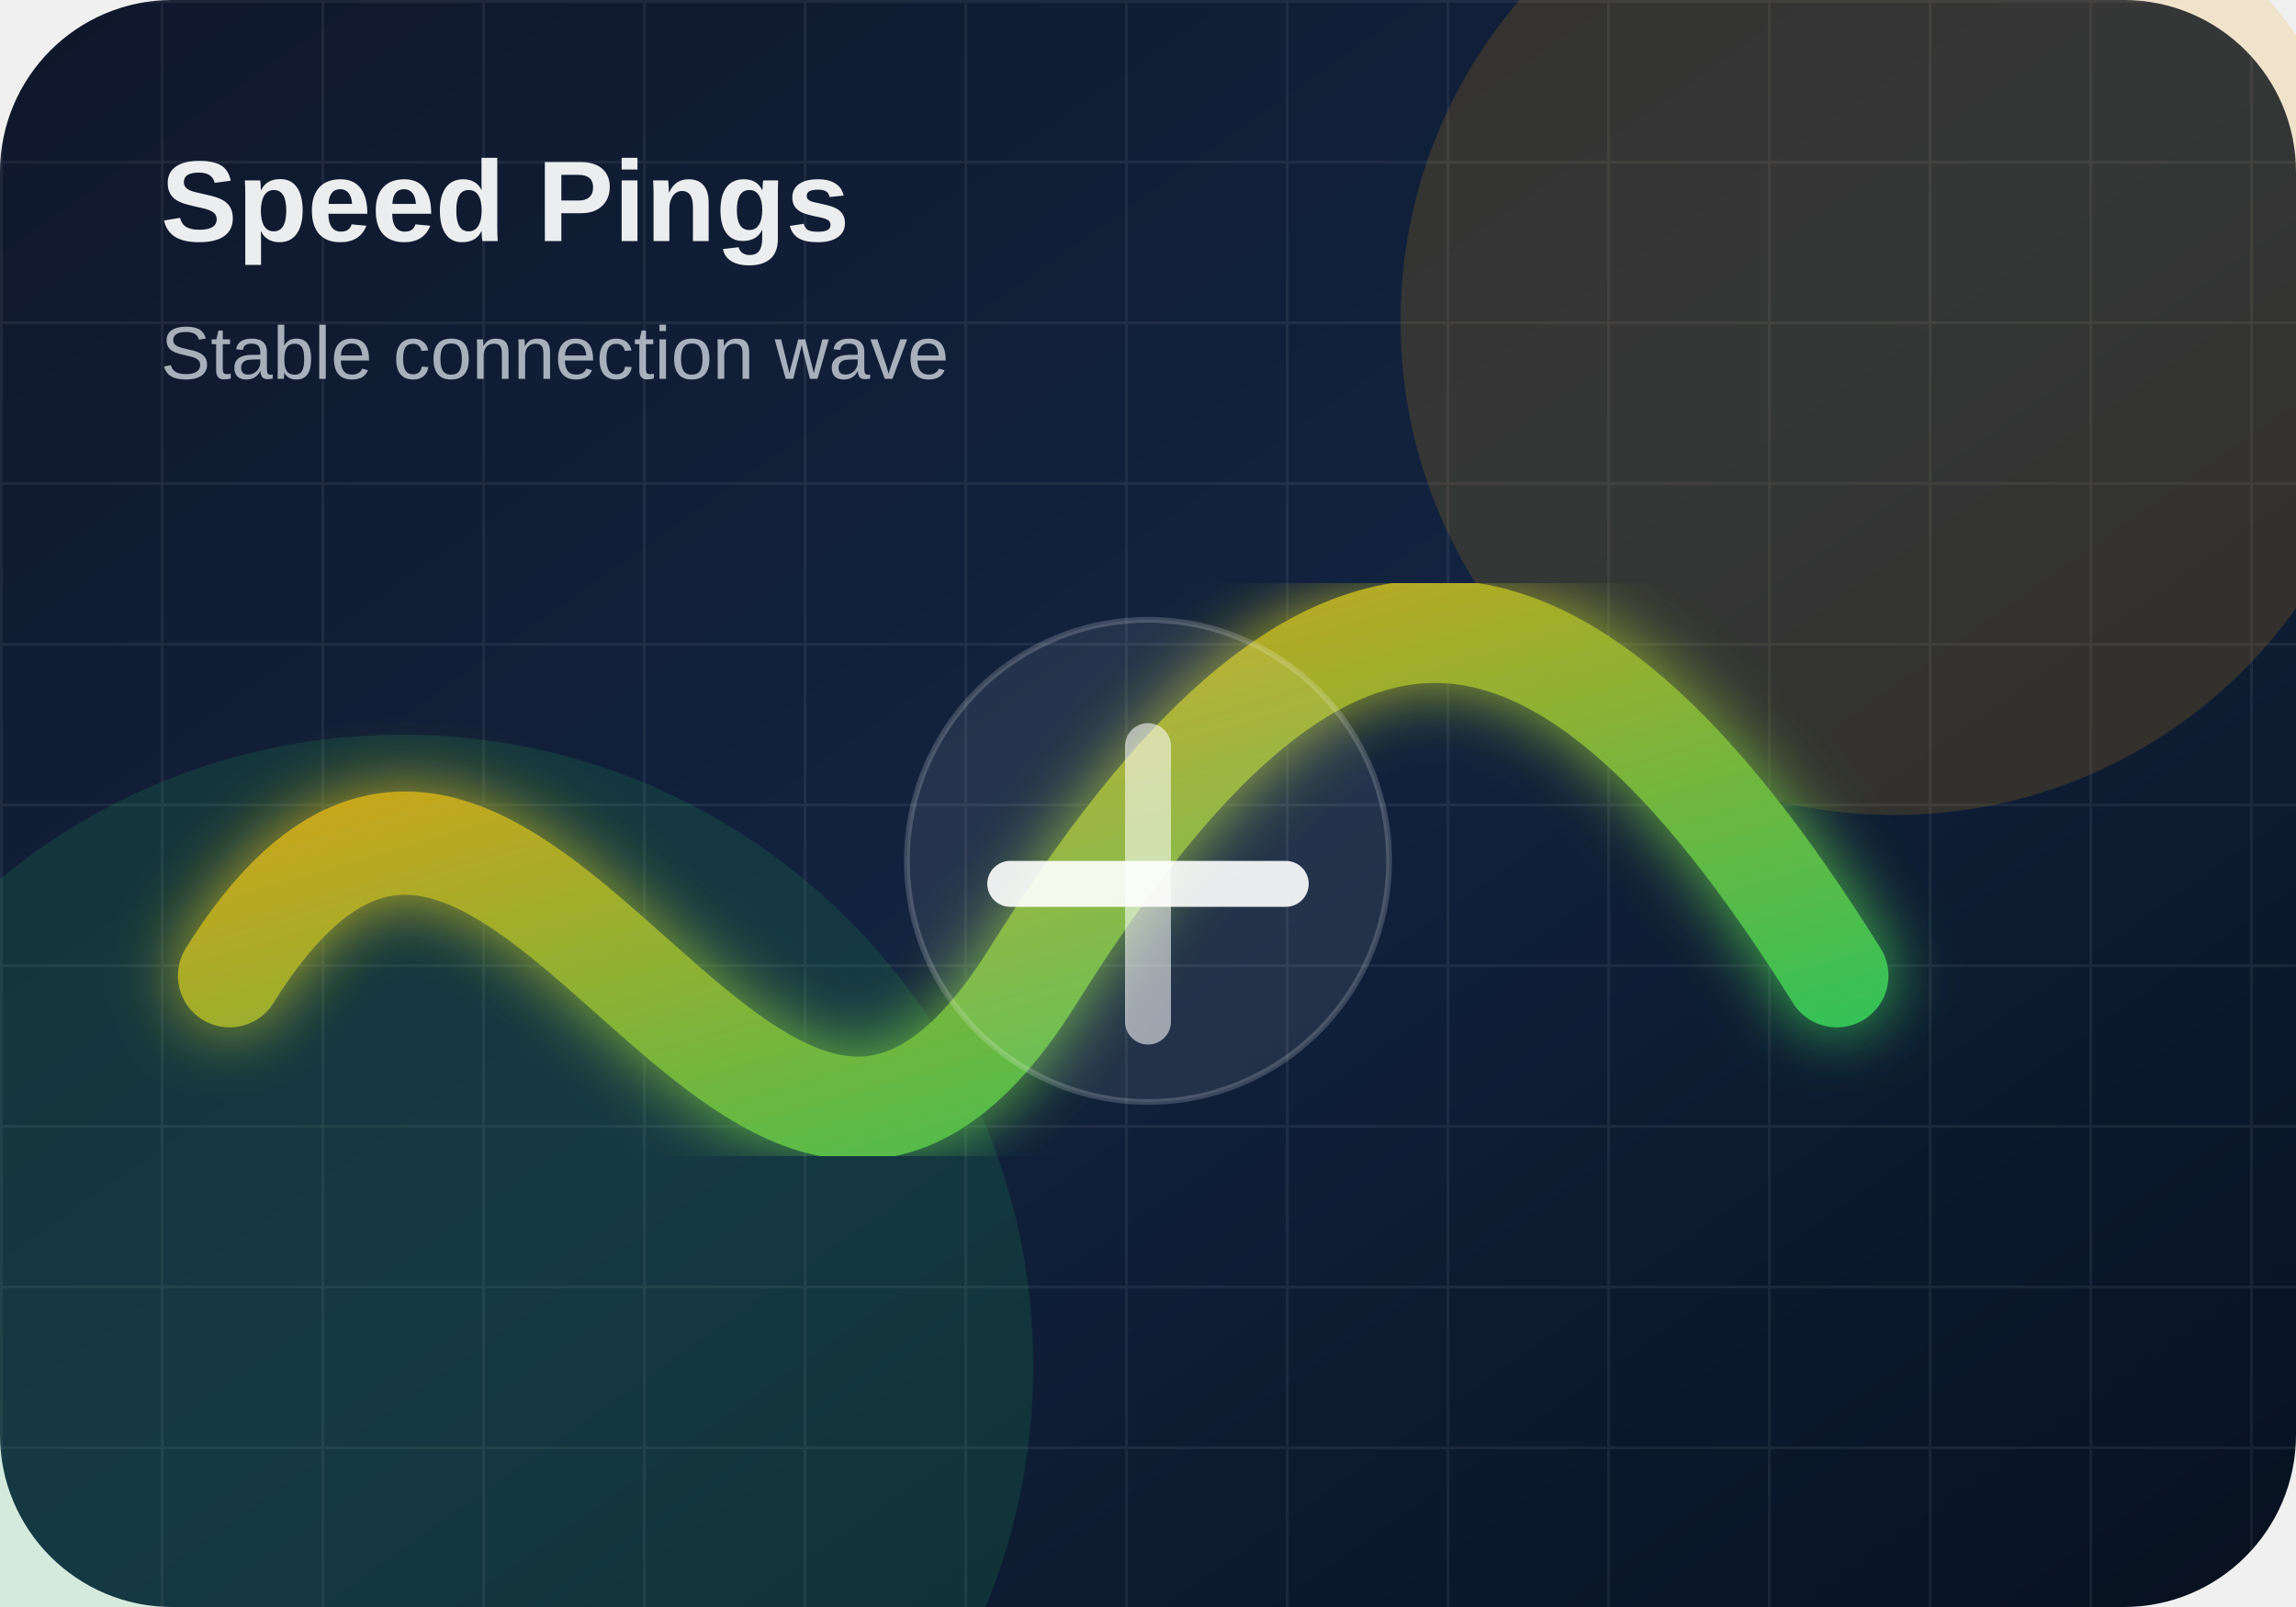
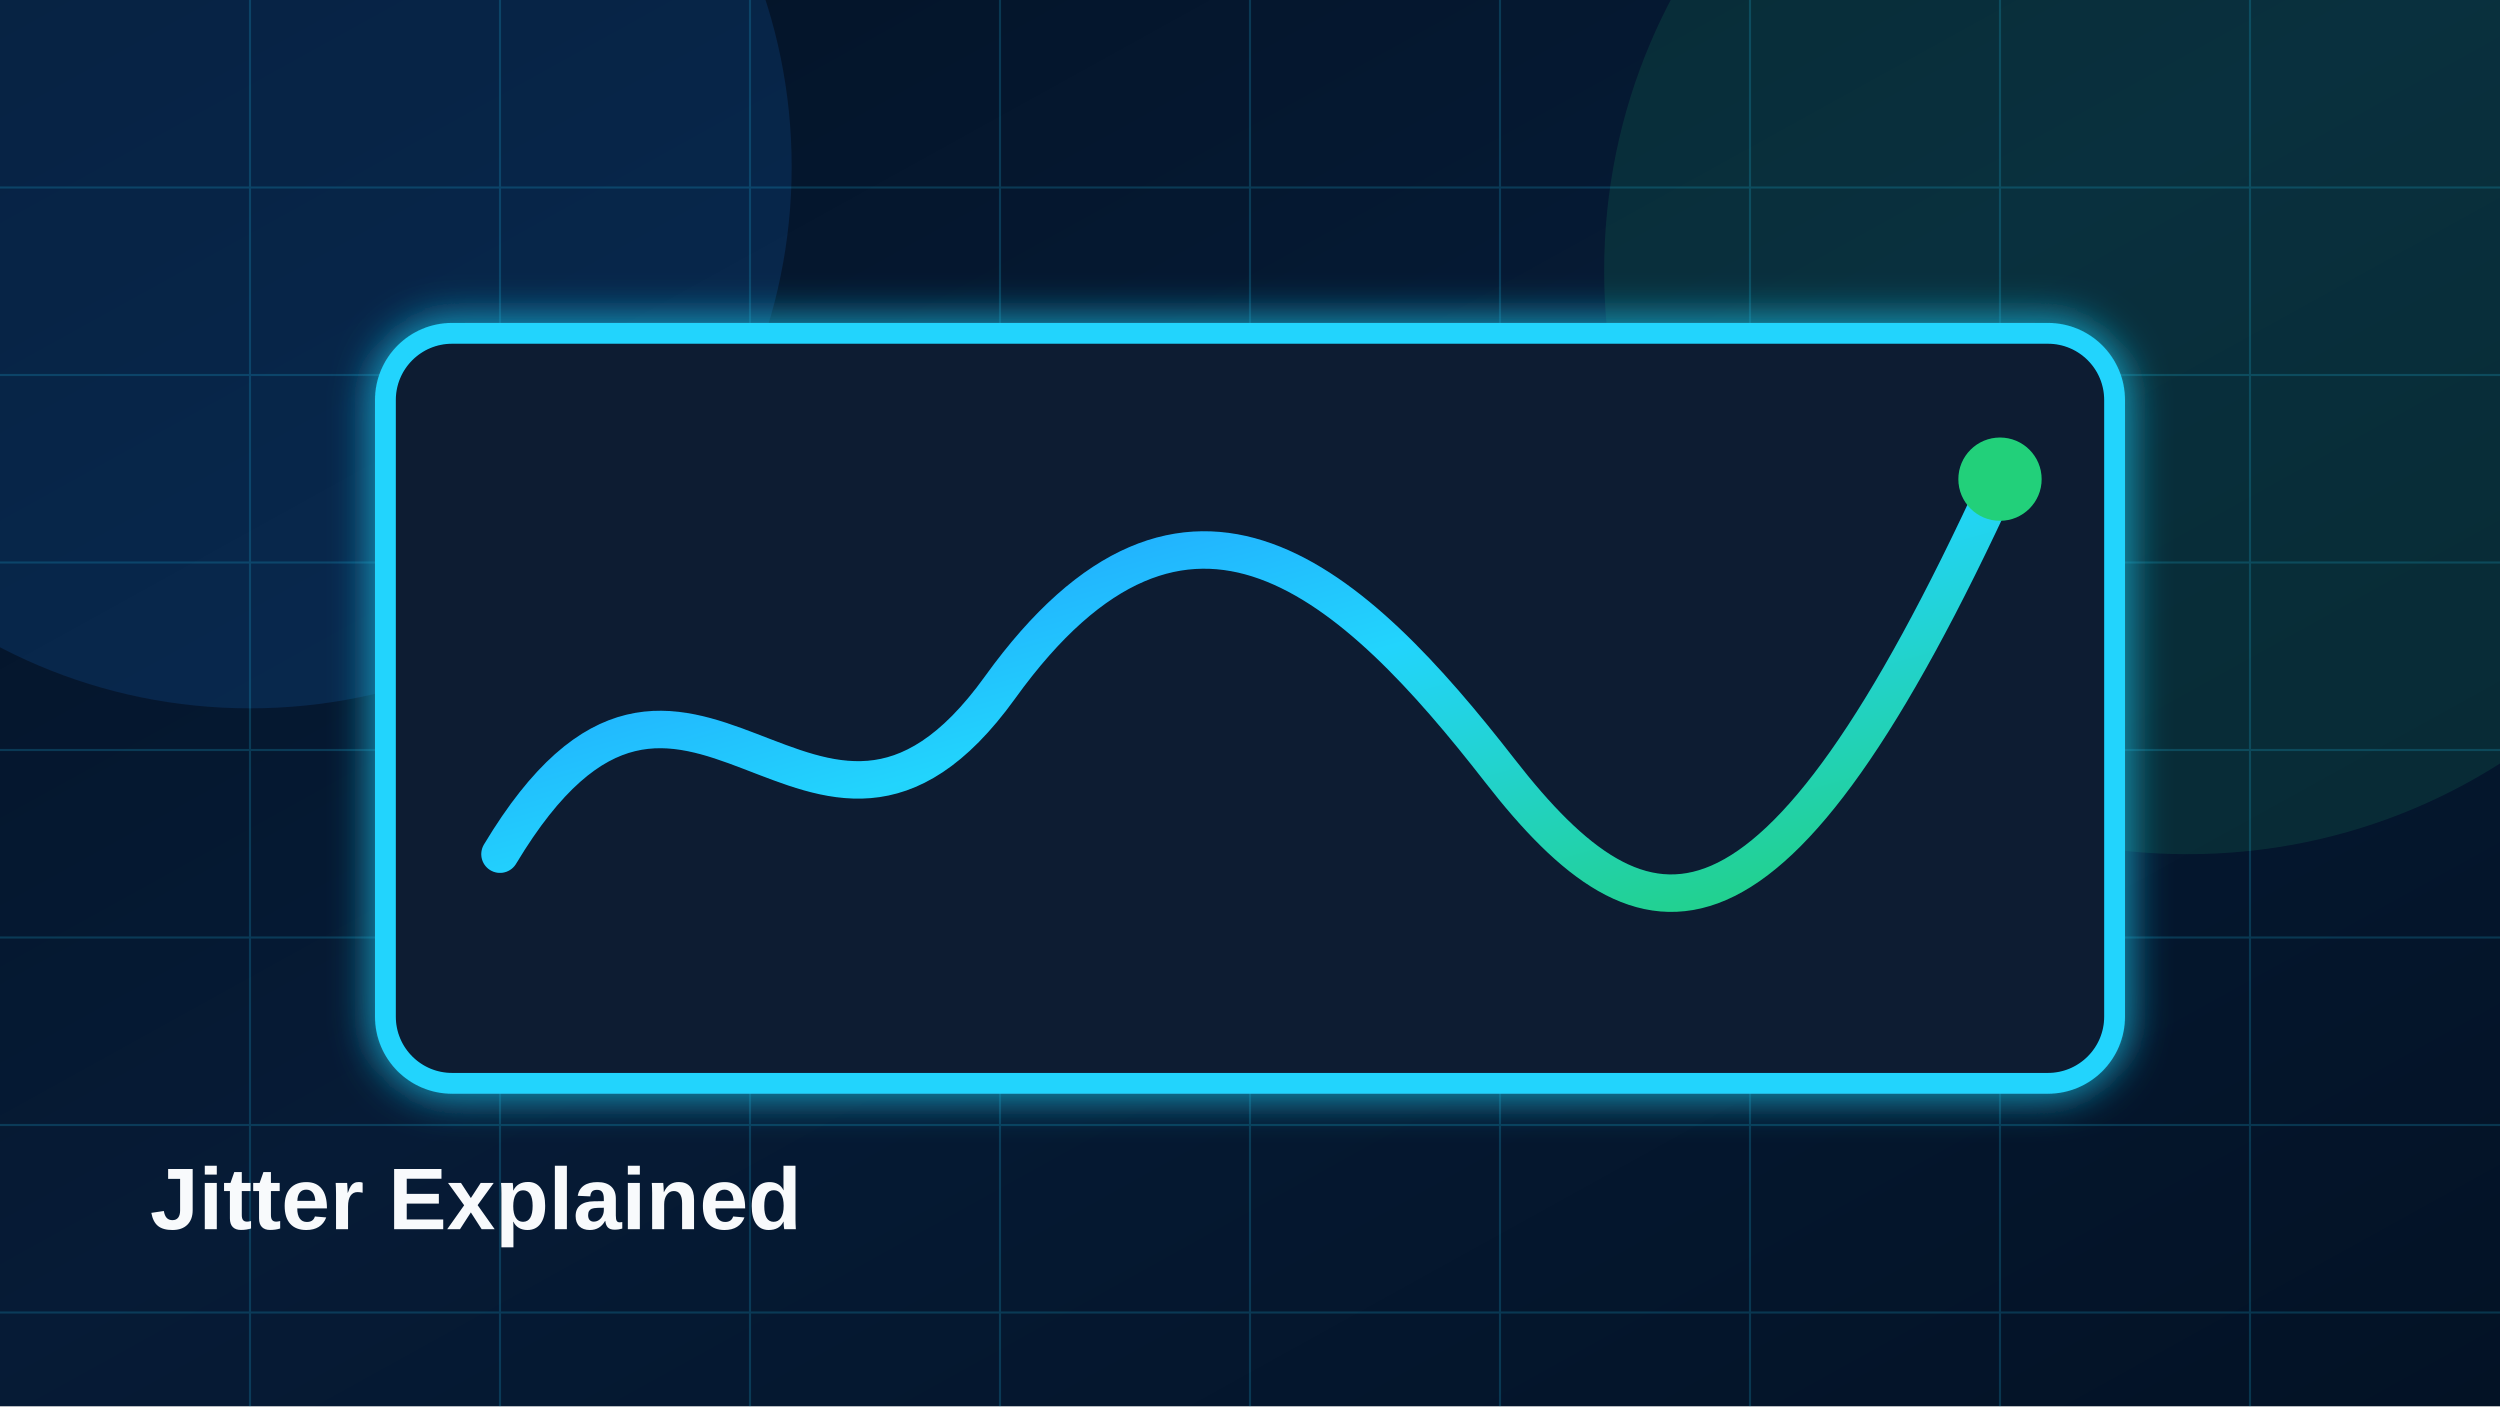
- <svg xmlns="http://www.w3.org/2000/svg" viewBox="0 0 400 280" role="img" aria-label="Stable connection wave">
+ <svg xmlns="http://www.w3.org/2000/svg" viewBox="0 0 1200 675" role="img" aria-label="Jitter Explained">
  <defs>
    <linearGradient id="bg" x1="0" y1="0" x2="1" y2="1">
-       <stop offset="0" stop-color="#0f172a" />
-       <stop offset="0.5" stop-color="#12233f" />
-       <stop offset="1" stop-color="#07111f" />
+       <stop stop-color="#031225" />
+       <stop offset="0.48" stop-color="#061b36" />
+       <stop offset="1" stop-color="#031225" />
    </linearGradient>
-     <linearGradient id="main" x1="0" y1="0" x2="1" y2="1">
-       <stop offset="0" stop-color="#f59e0b" />
-       <stop offset="1" stop-color="#22c55e" />
+     <linearGradient id="g" x1="0" y1="0" x2="1" y2="1">
+       <stop stop-color="#1E88FF" />
+       <stop offset=".5" stop-color="#21D4FD" />
+       <stop offset="1" stop-color="#21D07A" />
    </linearGradient>
    <filter id="glow">
-       <feGaussianBlur stdDeviation="6" result="b" />
+       <feGaussianBlur stdDeviation="10" result="b" />
      <feMerge>
        <feMergeNode in="b" />
        <feMergeNode in="SourceGraphic" />
      </feMerge>
    </filter>
-     <pattern id="grid" width="28" height="28" patternUnits="userSpaceOnUse">
-       <path d="M28 0H0V28" fill="none" stroke="rgba(255,255,255,.08)" stroke-width="1" />
-     </pattern>
  </defs>
-   <rect width="400" height="280" rx="30" fill="url(#bg)" />
-   <rect width="400" height="280" rx="30" fill="url(#grid)" opacity=".8" />
-   <circle cx="330" cy="56" r="86" fill="#f59e0b" opacity=".16" />
-   <circle cx="70" cy="238" r="110" fill="#22c55e" opacity=".14" />
-   <path d="M40,170 C90,90 130,250 180,170 S270,90 320,170" fill="none" stroke="url(#main)" stroke-width="18" stroke-linecap="round" stroke-linejoin="round" filter="url(#glow)" />
-   <circle cx="200" cy="150" r="42" fill="rgba(255,255,255,.08)" stroke="rgba(255,255,255,.18)" />
-   <path d="M176 154 h48" stroke="white" stroke-opacity=".9" stroke-width="8" stroke-linecap="round" />
-   <path d="M200 130 v48" stroke="white" stroke-opacity=".56" stroke-width="8" stroke-linecap="round" />
-   <text x="28" y="42" fill="rgba(255,255,255,.92)" font-family="Arial, sans-serif" font-weight="800" font-size="20">Speed Pings</text>
-   <text x="28" y="66" fill="rgba(226,232,240,.72)" font-family="Arial, sans-serif" font-size="13">Stable connection wave</text>
+   <rect width="1200" height="675" fill="url(#bg)" />
+   <circle cx="120" cy="80" r="260" fill="#1E88FF" opacity=".14" />
+   <circle cx="1050" cy="130" r="280" fill="#21D07A" opacity=".12" />
+   <g opacity=".18" stroke="#21D4FD">
+     <path d="M0 90 H1200" />
+     <path d="M0 180 H1200" />
+     <path d="M0 270 H1200" />
+     <path d="M0 360 H1200" />
+     <path d="M0 450 H1200" />
+     <path d="M0 540 H1200" />
+     <path d="M0 630 H1200" />
+     <path d="M120 0 V675" />
+     <path d="M240 0 V675" />
+     <path d="M360 0 V675" />
+     <path d="M480 0 V675" />
+     <path d="M600 0 V675" />
+     <path d="M720 0 V675" />
+     <path d="M840 0 V675" />
+     <path d="M960 0 V675" />
+     <path d="M1080 0 V675" />
+   </g>
+   <g filter="url(#glow)">
+     <rect x="185" y="160" width="830" height="360" rx="32" fill="#071A32" stroke="#21D4FD" stroke-width="10" />
+     <path d="M240 410 C330 260 390 455 480 330 S650 280 720 370 850 470 960 230" fill="none" stroke="url(#g)" stroke-width="18" stroke-linecap="round" />
+     <circle cx="960" cy="230" r="20" fill="#21D07A" />
+   </g>
+   <text x="72" y="590" fill="#f8fafc" font-family="Arial, sans-serif" font-size="42" font-weight="800">Jitter Explained</text>
</svg>
